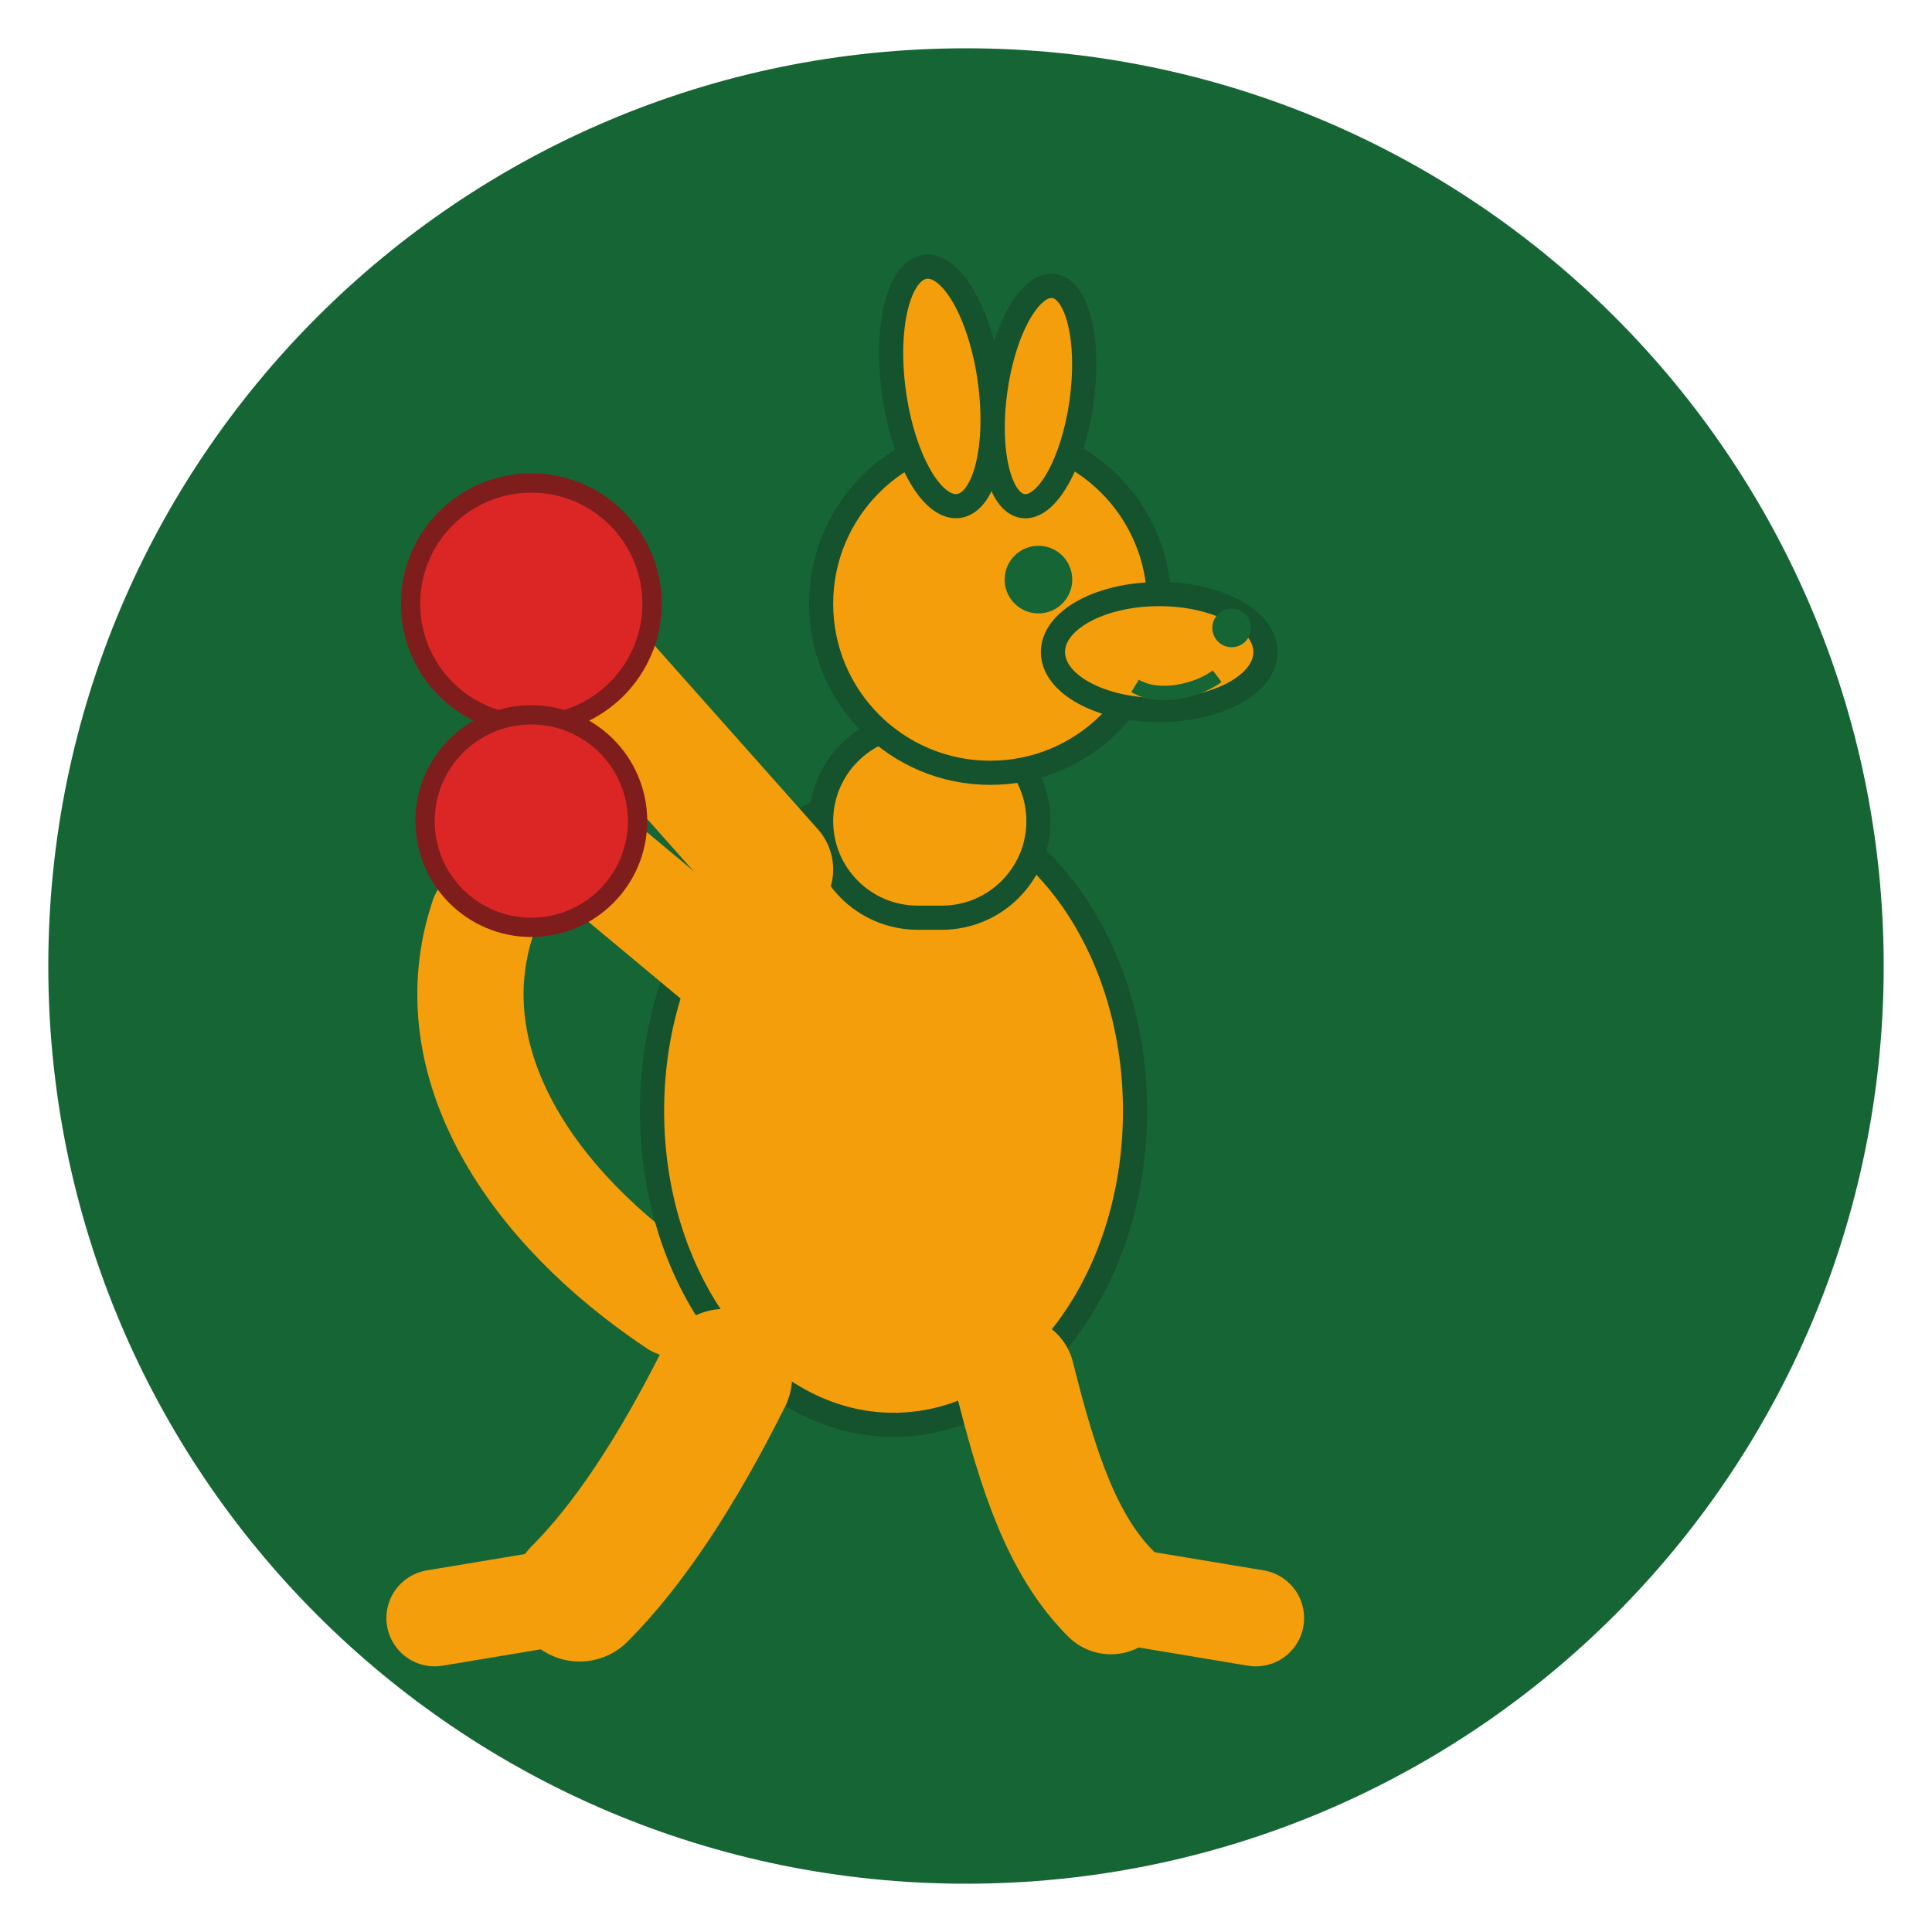
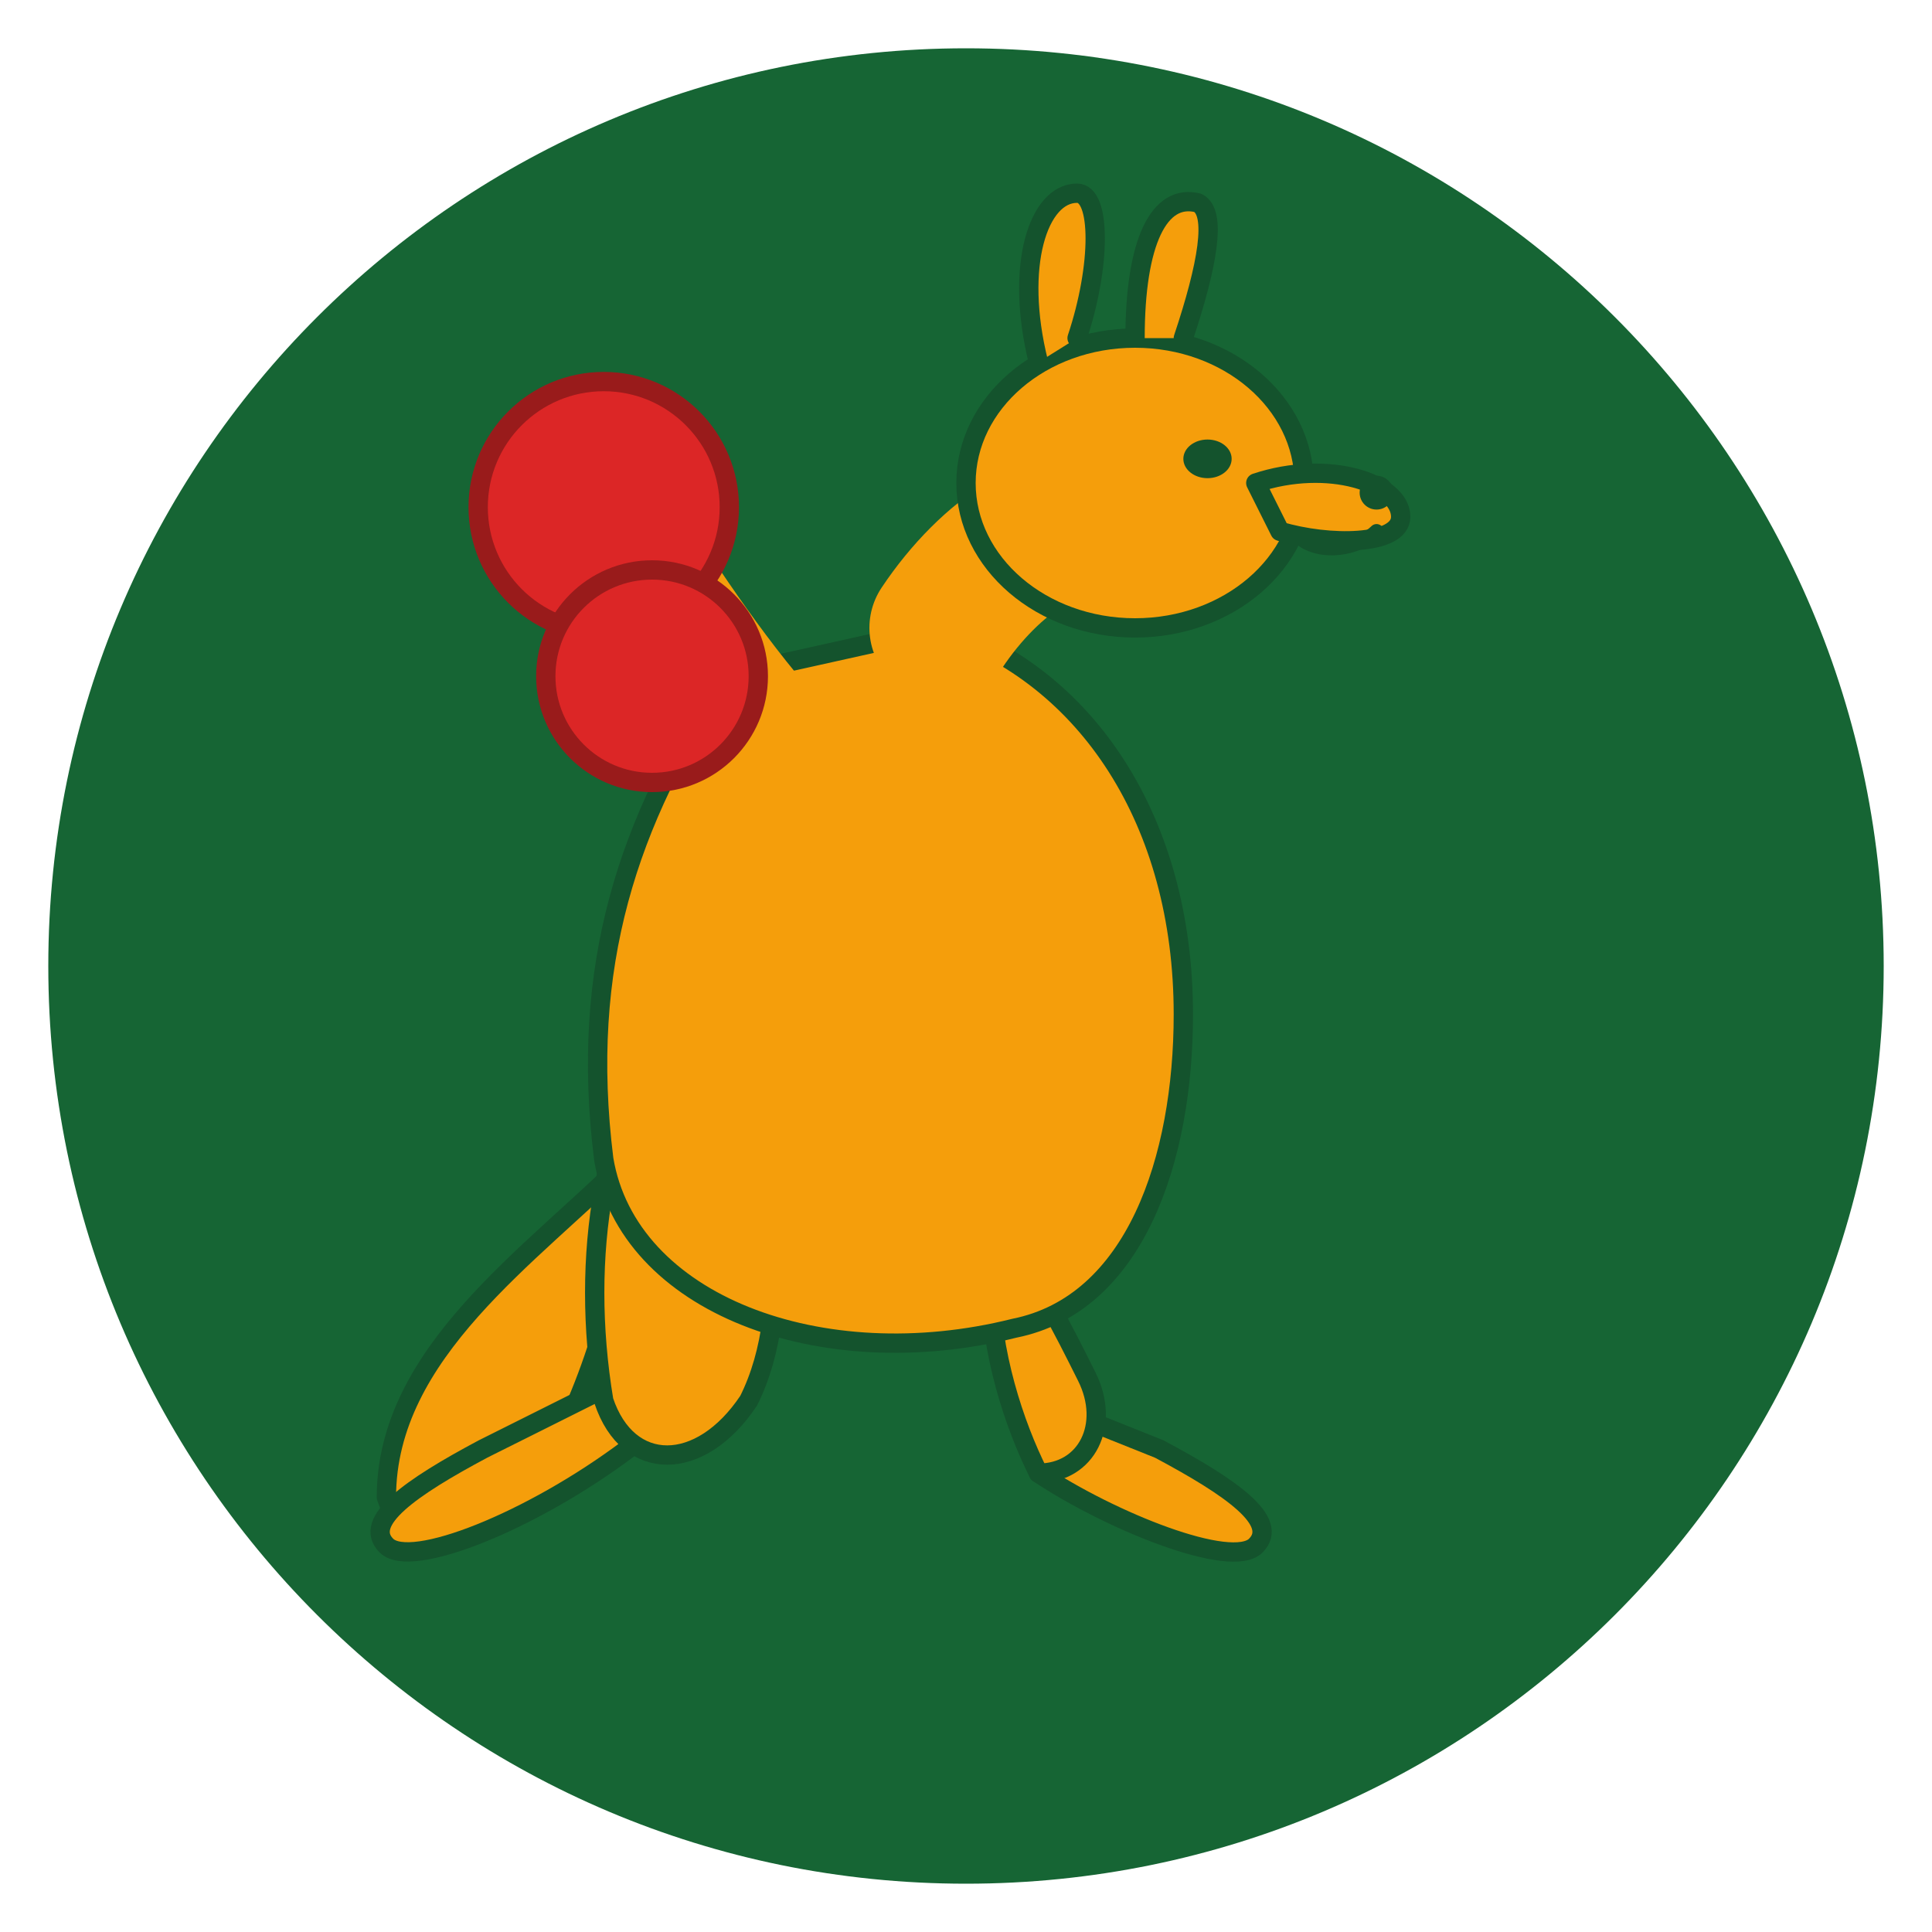
<svg xmlns="http://www.w3.org/2000/svg" viewBox="0 0 40 40">
  <circle cx="20" cy="20" r="19" fill="#166534" />
-   <g fill="#f59e0b" stroke="#14532d" stroke-width="0.5">
-     <path d="M14 27 C11 25, 9 22, 10 19" stroke="#f59e0b" stroke-width="2.2" fill="none" stroke-linecap="round" />
-     <ellipse cx="18.5" cy="23" rx="5" ry="6.5" />
-     <rect x="17" y="15" width="4.5" height="4" rx="2" />
-     <ellipse cx="20.5" cy="12.5" rx="3.5" ry="3.5" />
-     <ellipse cx="24" cy="13.5" rx="2.2" ry="1.2" />
-     <ellipse cx="19.5" cy="8" rx="1" ry="2.5" transform="rotate(-8,19.5,8)" />
-     <ellipse cx="21.5" cy="8.2" rx="0.9" ry="2.3" transform="rotate(8,21.5,8.2)" />
-     <circle cx="21.5" cy="12" r="0.7" fill="#166534" stroke="none" />
-     <circle cx="25.5" cy="13" r="0.4" fill="#166534" stroke="none" />
-     <path d="M23.5 14.2 C24 14.5, 24.8 14.3, 25.2 14" stroke="#166534" stroke-width="0.3" fill="none" />
-     <path d="M16 18 L12 13.5" stroke="#f59e0b" stroke-width="2.5" fill="none" stroke-linecap="round" />
-     <path d="M15 20 L12 17.5" stroke="#f59e0b" stroke-width="2.2" fill="none" stroke-linecap="round" />
-     <path d="M15 28.5 C14 30.5, 13 32, 12 33" stroke="#f59e0b" stroke-width="2.8" fill="none" stroke-linecap="round" />
-     <path d="M12 33 L9 33.5" stroke="#f59e0b" stroke-width="2" fill="none" stroke-linecap="round" />
-     <path d="M21 28.5 C21.5 30.5, 22 32, 23 33" stroke="#f59e0b" stroke-width="2.5" fill="none" stroke-linecap="round" />
-     <path d="M23 33 L26 33.5" stroke="#f59e0b" stroke-width="2" fill="none" stroke-linecap="round" />
+   <g fill="#f59e0b" stroke="#14532d" stroke-width="0.4" stroke-linejoin="round" stroke-linecap="round">
+     <path d="M13 24 C11 26, 8 28, 8 31 C8.5 32.5, 10 32, 11.5 30 C12.5 28, 13 26, 13 24" fill="#f59e0b" />
+     <path d="M13 30 C11 31.5, 8.5 32.5, 8 32 C7.5 31.5, 8.5 30.8, 10 30 L13 28.5 Z" fill="#f59e0b" />
+     <path d="M21.5 30.5 C23 31.5, 25.5 32.5, 26 32 C26.5 31.5, 25.5 30.8, 24 30 L21.5 29 Z" fill="#f59e0b" />
+     <path d="M14 21 C12.5 23, 12 26, 12.5 29 C13 30.5, 14.5 30.5, 15.5 29 C16.5 27, 16 24, 15 21 Z" fill="#f59e0b" />
+     <path d="M20.5 26.5 C20.5 28, 21 29.5, 21.5 30.5 C22.5 30.5, 23 29.5, 22.5 28.5 C22 27.5, 21.5 26.5, 21 26 Z" fill="#f59e0b" />
+     <path d="M15 14 C13 17, 12 20, 12.5 24 C13 27, 17 28.5, 21 27.5 C23.5 27, 24.5 24, 24.5 21 C24.5 17, 22.5 14, 19.5 13 Z" fill="#f59e0b" />
+     <path d="M19.5 13 C20.5 11.5, 22 10.5, 23 11" stroke="#f59e0b" stroke-width="3" fill="none" />
+     <ellipse cx="23.5" cy="10" rx="3.5" ry="3" fill="#f59e0b" />
+     <path d="M26 10 C27.5 9.5, 29 10, 29 10.7 C29 11.3, 27.5 11.3, 26.5 11 Z" fill="#f59e0b" />
+     <ellipse cx="25" cy="9.5" rx="0.5" ry="0.4" fill="#14532d" stroke="none" />
+     <circle cx="28.5" cy="10.2" r="0.35" fill="#14532d" stroke="none" />
+     <path d="M27 11.2 C27.5 11.5, 28.2 11.3, 28.5 11" stroke="#14532d" stroke-width="0.3" fill="none" />
+     <path d="M21.5 7.5 C21 5.5, 21.5 4, 22.3 4 C22.8 4, 22.8 5.5, 22.3 7" fill="#f59e0b" />
+     <path d="M23.5 7 C23.5 5, 24 4, 24.8 4.2 C25.2 4.4, 25 5.5, 24.5 7" fill="#f59e0b" />
+     <path d="M17 16 C15.5 14.5, 14.5 13, 13.5 11.5" stroke="#f59e0b" stroke-width="2" fill="none" />
+     <path d="M18 18 C17 16.5, 15.5 15.5, 14.5 14.5" stroke="#f59e0b" stroke-width="1.8" fill="none" />
  </g>
-   <circle cx="11" cy="12.5" r="2.5" fill="#dc2626" stroke="#7f1d1d" stroke-width="0.4" />
-   <circle cx="11" cy="17" r="2.2" fill="#dc2626" stroke="#7f1d1d" stroke-width="0.4" />
+   <circle cx="12.5" cy="10.5" r="2.6" fill="#dc2626" stroke="#991b1b" stroke-width="0.4" />
+   <circle cx="13.5" cy="14" r="2.2" fill="#dc2626" stroke="#991b1b" stroke-width="0.4" />
</svg>
